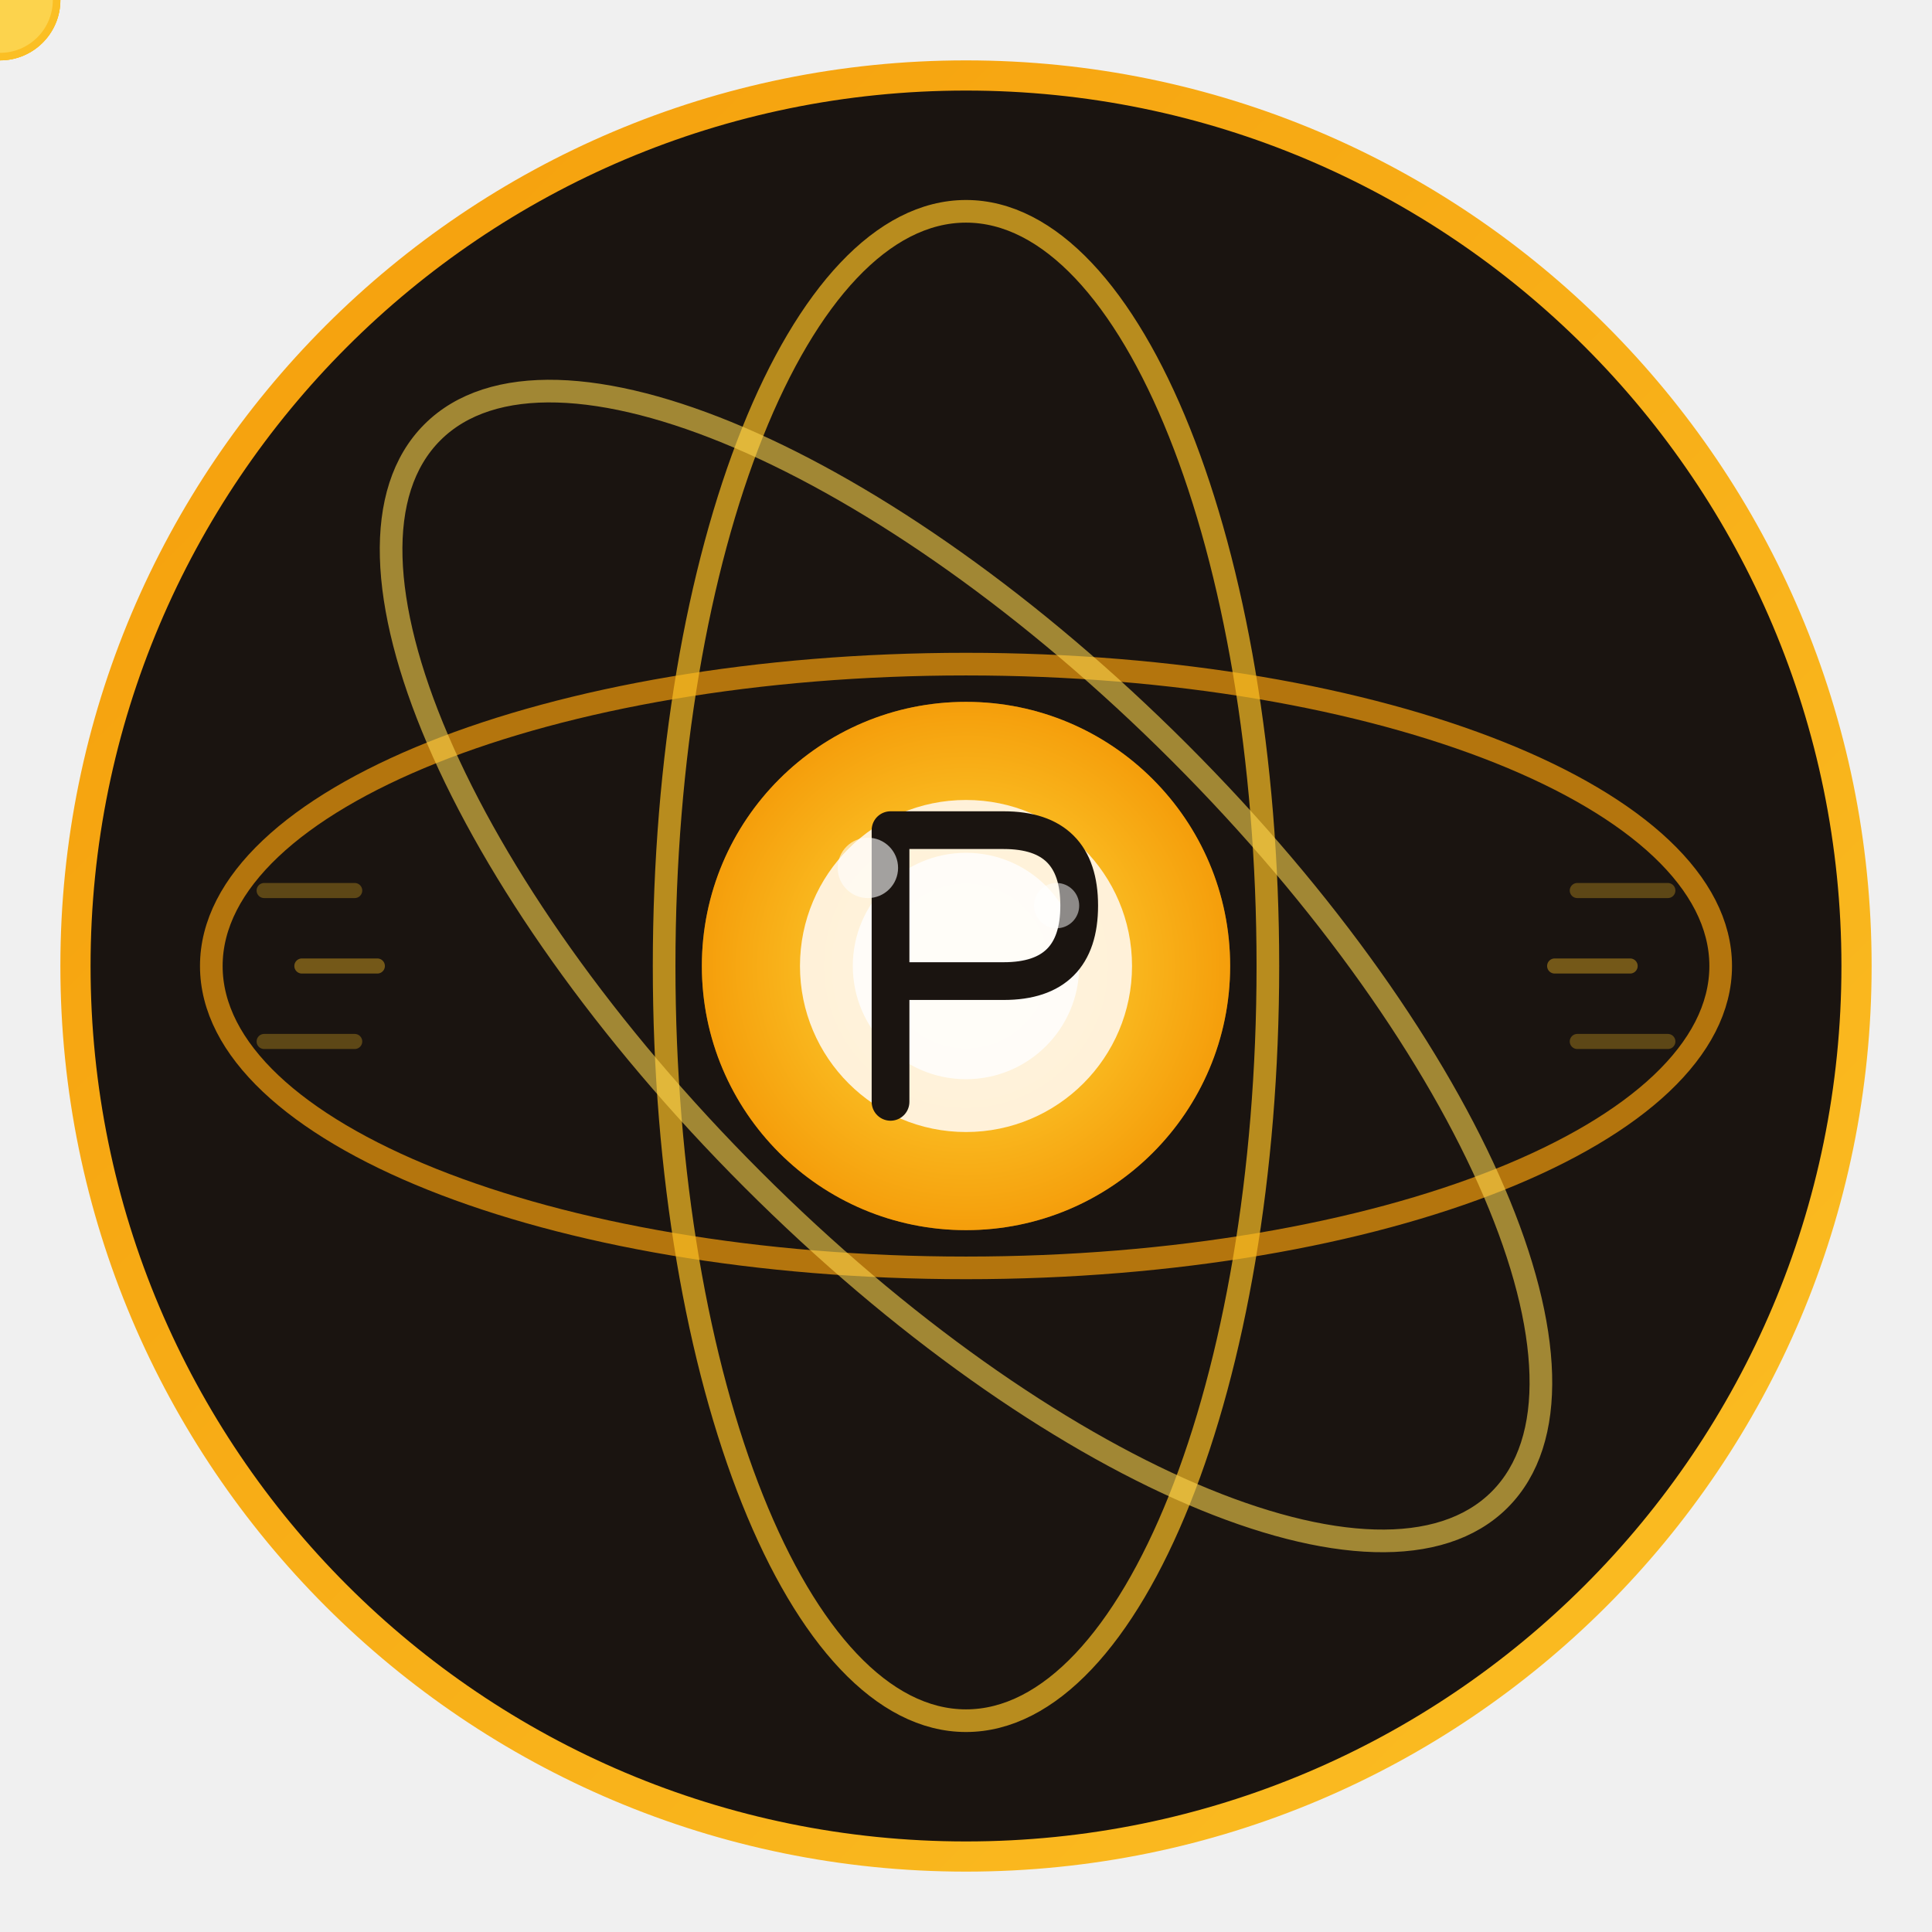
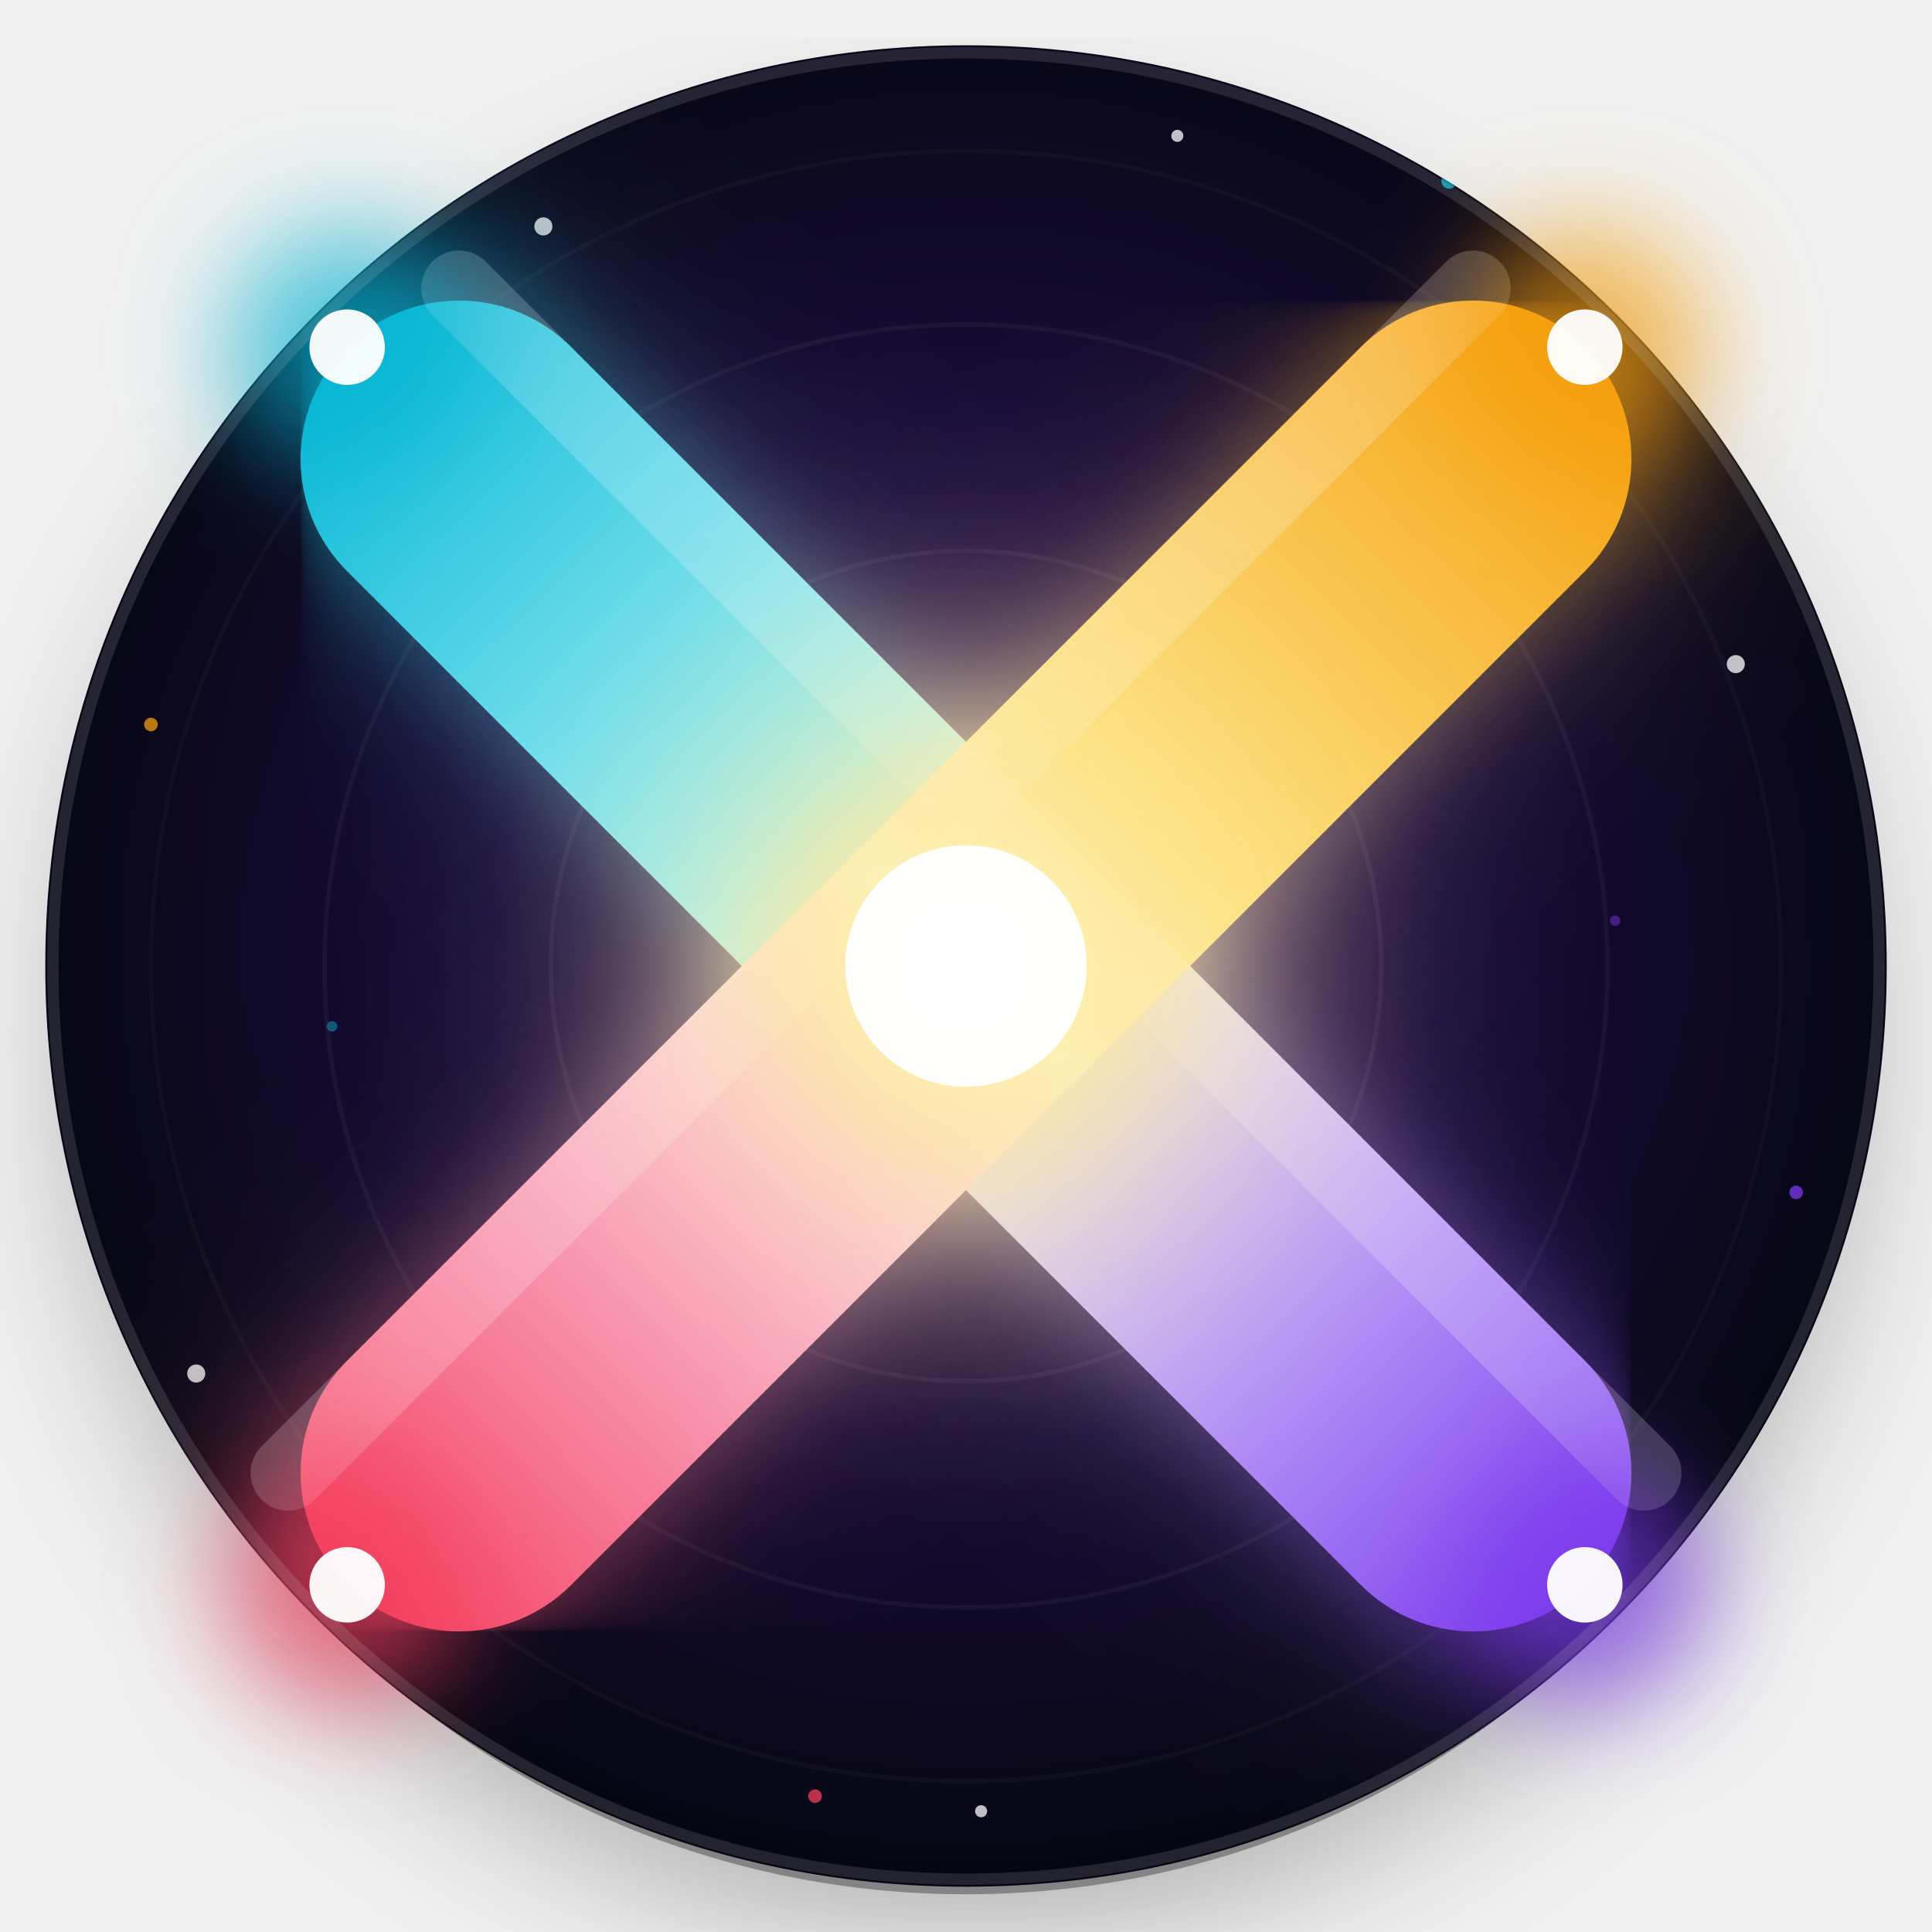
- <svg xmlns="http://www.w3.org/2000/svg" width="256" height="256" viewBox="0 0 256 256" fill="none">
+ <svg xmlns="http://www.w3.org/2000/svg" viewBox="0 0 256 256" width="256" height="256">
  <defs>
-     <radialGradient id="centerGlow" cx="50%" cy="50%" r="50%">
-       <stop offset="0%" style="stop-color:#fcd34d;stop-opacity:1" />
-       <stop offset="50%" style="stop-color:#fbbf24;stop-opacity:1" />
-       <stop offset="100%" style="stop-color:#f59e0b;stop-opacity:1" />
+     <clipPath id="circ">
+       <circle cx="128" cy="128" r="122" />
+     </clipPath>
+     <filter id="glow-xl" x="-80%" y="-80%" width="260%" height="260%" color-interpolation-filters="sRGB">
+       <feGaussianBlur stdDeviation="16" />
+     </filter>
+     <filter id="glow-md" x="-60%" y="-60%" width="220%" height="220%" color-interpolation-filters="sRGB">
+       <feGaussianBlur stdDeviation="7" />
+     </filter>
+     <filter id="glow-sm" x="-50%" y="-50%" width="200%" height="200%" color-interpolation-filters="sRGB">
+       <feGaussianBlur stdDeviation="3.5" />
+     </filter>
+     <filter id="drop" x="-10%" y="-10%" width="120%" height="120%">
+       <feDropShadow dx="0" dy="5" stdDeviation="10" flood-color="#000" flood-opacity="0.6" />
+     </filter>
+     <radialGradient id="bg" cx="50%" cy="45%" r="60%">
+       <stop offset="0%" stop-color="#1E1048" />
+       <stop offset="60%" stop-color="#0C0820" />
+       <stop offset="100%" stop-color="#04060F" />
    </radialGradient>
-     <linearGradient id="ringGradient" x1="0%" y1="0%" x2="100%" y2="100%">
-       <stop offset="0%" style="stop-color:#f59e0b;stop-opacity:1" />
-       <stop offset="100%" style="stop-color:#fbbf24;stop-opacity:1" />
+     <radialGradient id="ambient" cx="50%" cy="50%" r="50%">
+       <stop offset="0%" stop-color="#5B21B6" stop-opacity="0.25" />
+       <stop offset="100%" stop-color="#5B21B6" stop-opacity="0" />
+     </radialGradient>
+     <linearGradient id="gA" x1="0%" y1="50%" x2="100%" y2="50%">
+       <stop offset="0%" stop-color="#06B6D4" />
+       <stop offset="38%" stop-color="#A5F3FC" />
+       <stop offset="50%" stop-color="#FFFFFF" />
+       <stop offset="62%" stop-color="#DDD6FE" />
+       <stop offset="100%" stop-color="#7C3AED" />
    </linearGradient>
-     <linearGradient id="accentGradient" x1="0%" y1="0%" x2="100%" y2="100%">
-       <stop offset="0%" style="stop-color:#fcd34d;stop-opacity:1" />
-       <stop offset="100%" style="stop-color:#fff7ed;stop-opacity:1" />
+     <linearGradient id="gB" x1="100%" y1="50%" x2="0%" y2="50%">
+       <stop offset="0%" stop-color="#F59E0B" />
+       <stop offset="38%" stop-color="#FDE68A" />
+       <stop offset="50%" stop-color="#FFFFFF" />
+       <stop offset="62%" stop-color="#FBCFE8" />
+       <stop offset="100%" stop-color="#F43F5E" />
    </linearGradient>
-     <path id="orbitX" d="M 28,128 A 100,40 0 0,1 228,128 A 100,40 0 0,1 28,128 Z" fill="none" />
-     <path id="orbitY" d="M 128,28 A 40,100 0 0,1 128,228 A 40,100 0 0,1 128,28 Z" fill="none" />
-     <path id="orbitZ" d="M 128,28 A 100,40 0 0,1 228,128 A 100,40 0 0,1 128,228 A 100,40 0 0,1 28,128 A 100,40 0 0,1 128,28 Z" fill="none" />
+     <linearGradient id="gAg" x1="0%" y1="50%" x2="100%" y2="50%">
+       <stop offset="0%" stop-color="#06B6D4" stop-opacity="0.8" />
+       <stop offset="50%" stop-color="#FFFFFF" stop-opacity="0.6" />
+       <stop offset="100%" stop-color="#7C3AED" stop-opacity="0.8" />
+     </linearGradient>
+     <linearGradient id="gBg" x1="100%" y1="50%" x2="0%" y2="50%">
+       <stop offset="0%" stop-color="#F59E0B" stop-opacity="0.8" />
+       <stop offset="50%" stop-color="#FFFFFF" stop-opacity="0.6" />
+       <stop offset="100%" stop-color="#F43F5E" stop-opacity="0.8" />
+     </linearGradient>
+     <radialGradient id="burst" cx="50%" cy="50%" r="50%">
+       <stop offset="0%" stop-color="#FFFFFF" />
+       <stop offset="25%" stop-color="#FEF9C3" />
+       <stop offset="60%" stop-color="#FDE68A" stop-opacity="0.5" />
+       <stop offset="100%" stop-color="#F59E0B" stop-opacity="0" />
+     </radialGradient>
  </defs>
-   <circle cx="128" cy="128" r="118" fill="#1a1410" stroke="url(#ringGradient)" stroke-width="4" />
-   <ellipse cx="128" cy="128" rx="100" ry="40" fill="none" stroke="#f59e0b" stroke-width="3" opacity="0.7" />
-   <ellipse cx="128" cy="128" rx="100" ry="40" fill="none" stroke="#fbbf24" stroke-width="3" opacity="0.7" transform="rotate(90 128 128)" />
-   <ellipse cx="128" cy="128" rx="100" ry="40" fill="none" stroke="#fcd34d" stroke-width="3" opacity="0.6" transform="rotate(45 128 128)" />
-   <circle cx="128" cy="128" r="35" fill="url(#centerGlow)" />
-   <circle cx="128" cy="128" r="35" fill="url(#centerGlow)" opacity="0.5">
-     <animate attributeName="r" values="35;38;35" dur="2s" repeatCount="indefinite" />
-   </circle>
-   <circle cx="128" cy="128" r="22" fill="#fff7ed" opacity="0.9" />
-   <circle cx="128" cy="128" r="15" fill="#ffffff" opacity="0.8" />
-   <path d="M 118 110 L 118 146 M 118 110 L 133 110 Q 143 110 143 120 Q 143 130 133 130 L 118 130" stroke="#1a1410" stroke-width="5" stroke-linecap="round" stroke-linejoin="round" fill="none" />
-   <circle r="8" fill="#fbbf24">
-     <animateMotion dur="4s" repeatCount="indefinite">
-       <mpath href="#orbitX" />
-     </animateMotion>
-   </circle>
-   <circle r="7" fill="#fcd34d">
-     <animateMotion dur="4s" repeatCount="indefinite" begin="2s">
-       <mpath href="#orbitX" />
-     </animateMotion>
-   </circle>
-   <circle r="8" fill="#fbbf24">
-     <animateMotion dur="3.5s" repeatCount="indefinite">
-       <mpath href="#orbitY" />
-     </animateMotion>
-   </circle>
-   <circle r="7" fill="#fcd34d">
-     <animateMotion dur="3.5s" repeatCount="indefinite" begin="1.75s">
-       <mpath href="#orbitY" />
-     </animateMotion>
-   </circle>
-   <circle r="8" fill="#fbbf24">
-     <animateMotion dur="3s" repeatCount="indefinite">
-       <mpath href="#orbitZ" />
-     </animateMotion>
-   </circle>
-   <circle r="7" fill="#fcd34d">
-     <animateMotion dur="3s" repeatCount="indefinite" begin="1.5s">
-       <mpath href="#orbitZ" />
-     </animateMotion>
-   </circle>
-   <path d="M 40 128 L 50 128" stroke="#fbbf24" stroke-width="2" stroke-linecap="round" opacity="0.4" />
-   <path d="M 35 118 L 47 118" stroke="#fbbf24" stroke-width="2" stroke-linecap="round" opacity="0.3" />
-   <path d="M 35 138 L 47 138" stroke="#fbbf24" stroke-width="2" stroke-linecap="round" opacity="0.3" />
-   <path d="M 206 128 L 216 128" stroke="#fbbf24" stroke-width="2" stroke-linecap="round" opacity="0.4" />
-   <path d="M 209 118 L 221 118" stroke="#fbbf24" stroke-width="2" stroke-linecap="round" opacity="0.3" />
-   <path d="M 209 138 L 221 138" stroke="#fbbf24" stroke-width="2" stroke-linecap="round" opacity="0.3" />
-   <circle cx="115" cy="115" r="4" fill="white" opacity="0.6" />
-   <circle cx="140" cy="120" r="3" fill="white" opacity="0.5" />
+   <circle cx="128" cy="133" r="118" fill="#000" opacity="0.45" filter="url(#drop)" />
+   <circle cx="128" cy="128" r="122" fill="url(#bg)" />
+   <circle cx="128" cy="128" r="122" fill="url(#ambient)" />
+   <circle cx="128" cy="128" r="55" fill="none" stroke="#fff" stroke-width="0.6" opacity="0.05" />
+   <circle cx="128" cy="128" r="85" fill="none" stroke="#fff" stroke-width="0.6" opacity="0.04" />
+   <circle cx="128" cy="128" r="108" fill="none" stroke="#fff" stroke-width="0.6" opacity="0.03" />
+   <g clip-path="url(#circ)" opacity="0.75">
+     <circle cx="72" cy="30" r="1.2" fill="#fff" />
+     <circle cx="192" cy="24" r="1.0" fill="#06B6D4" />
+     <circle cx="230" cy="88" r="1.2" fill="#fff" />
+     <circle cx="238" cy="158" r="0.9" fill="#7C3AED" />
+     <circle cx="200" cy="232" r="1.2" fill="#fff" />
+     <circle cx="108" cy="238" r="0.9" fill="#F43F5E" />
+     <circle cx="26" cy="182" r="1.2" fill="#fff" />
+     <circle cx="20" cy="96" r="0.9" fill="#F59E0B" />
+     <circle cx="156" cy="18" r="0.8" fill="#fff" />
+     <circle cx="44" cy="136" r="0.7" fill="#06B6D4" opacity="0.6" />
+     <circle cx="214" cy="122" r="0.7" fill="#7C3AED" opacity="0.6" />
+     <circle cx="130" cy="240" r="0.8" fill="#fff" />
+   </g>
+   <g clip-path="url(#circ)">
+     <rect x="12" y="107" width="232" height="42" rx="21" fill="url(#gAg)" opacity="0.28" filter="url(#glow-xl)" transform="rotate(45 128 128)" />
+     <rect x="12" y="107" width="232" height="42" rx="21" fill="url(#gBg)" opacity="0.28" filter="url(#glow-xl)" transform="rotate(-45 128 128)" />
+     <rect x="12" y="107" width="232" height="42" rx="21" fill="url(#gAg)" opacity="0.55" filter="url(#glow-md)" transform="rotate(45 128 128)" />
+     <rect x="12" y="107" width="232" height="42" rx="21" fill="url(#gBg)" opacity="0.55" filter="url(#glow-md)" transform="rotate(-45 128 128)" />
+     <rect x="12" y="107" width="232" height="42" rx="21" fill="url(#gA)" transform="rotate(45 128 128)" />
+     <rect x="12" y="107" width="232" height="42" rx="21" fill="url(#gB)" transform="rotate(-45 128 128)" />
+     <rect x="12" y="107" width="232" height="10" rx="5" fill="white" opacity="0.20" transform="rotate(45 128 128)" />
+     <rect x="12" y="107" width="232" height="10" rx="5" fill="white" opacity="0.20" transform="rotate(-45 128 128)" />
+   </g>
+   <circle cx="128" cy="128" r="52" fill="url(#burst)" filter="url(#glow-xl)" opacity="0.9" />
+   <circle cx="128" cy="128" r="30" fill="url(#burst)" filter="url(#glow-md)" />
+   <circle cx="128" cy="128" r="16" fill="white" opacity="0.97" />
+   <circle cx="128" cy="128" r="8" fill="white" />
+   <circle cx="46" cy="46" r="16" fill="#06B6D4" opacity="0.65" filter="url(#glow-md)" />
+   <circle cx="46" cy="46" r="5" fill="white" opacity="0.95" />
+   <circle cx="210" cy="210" r="16" fill="#7C3AED" opacity="0.65" filter="url(#glow-md)" />
+   <circle cx="210" cy="210" r="5" fill="white" opacity="0.95" />
+   <circle cx="210" cy="46" r="16" fill="#F59E0B" opacity="0.65" filter="url(#glow-md)" />
+   <circle cx="210" cy="46" r="5" fill="white" opacity="0.95" />
+   <circle cx="46" cy="210" r="16" fill="#F43F5E" opacity="0.65" filter="url(#glow-md)" />
+   <circle cx="46" cy="210" r="5" fill="white" opacity="0.95" />
+   <circle cx="128" cy="128" r="121" fill="none" stroke="white" stroke-width="1.5" opacity="0.12" />
</svg>
